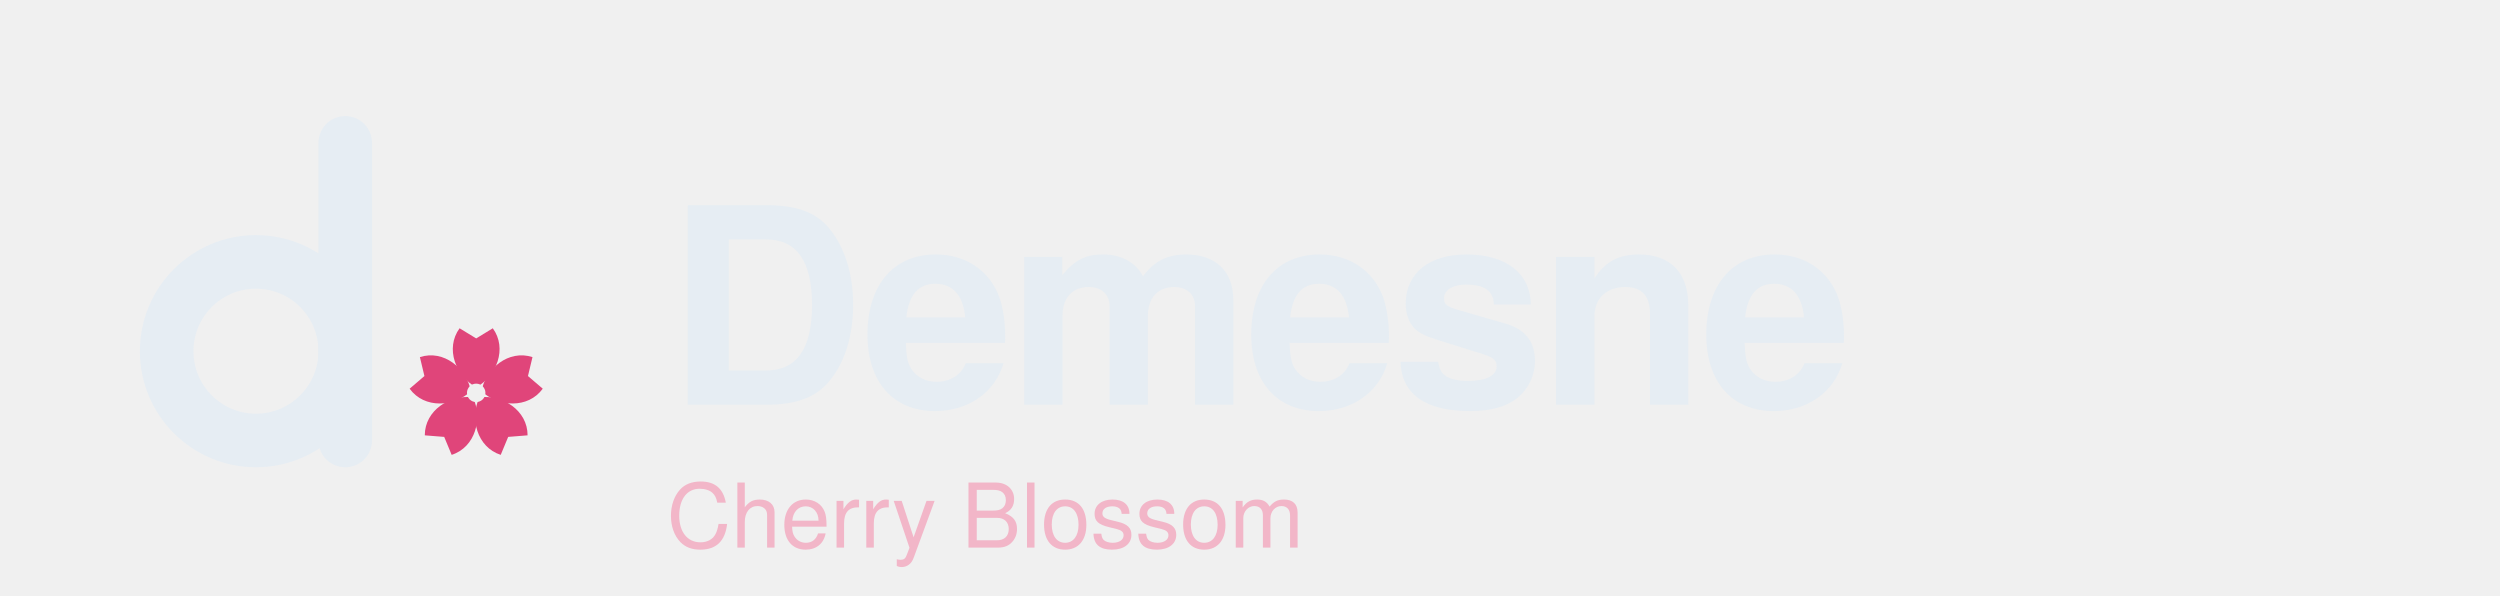
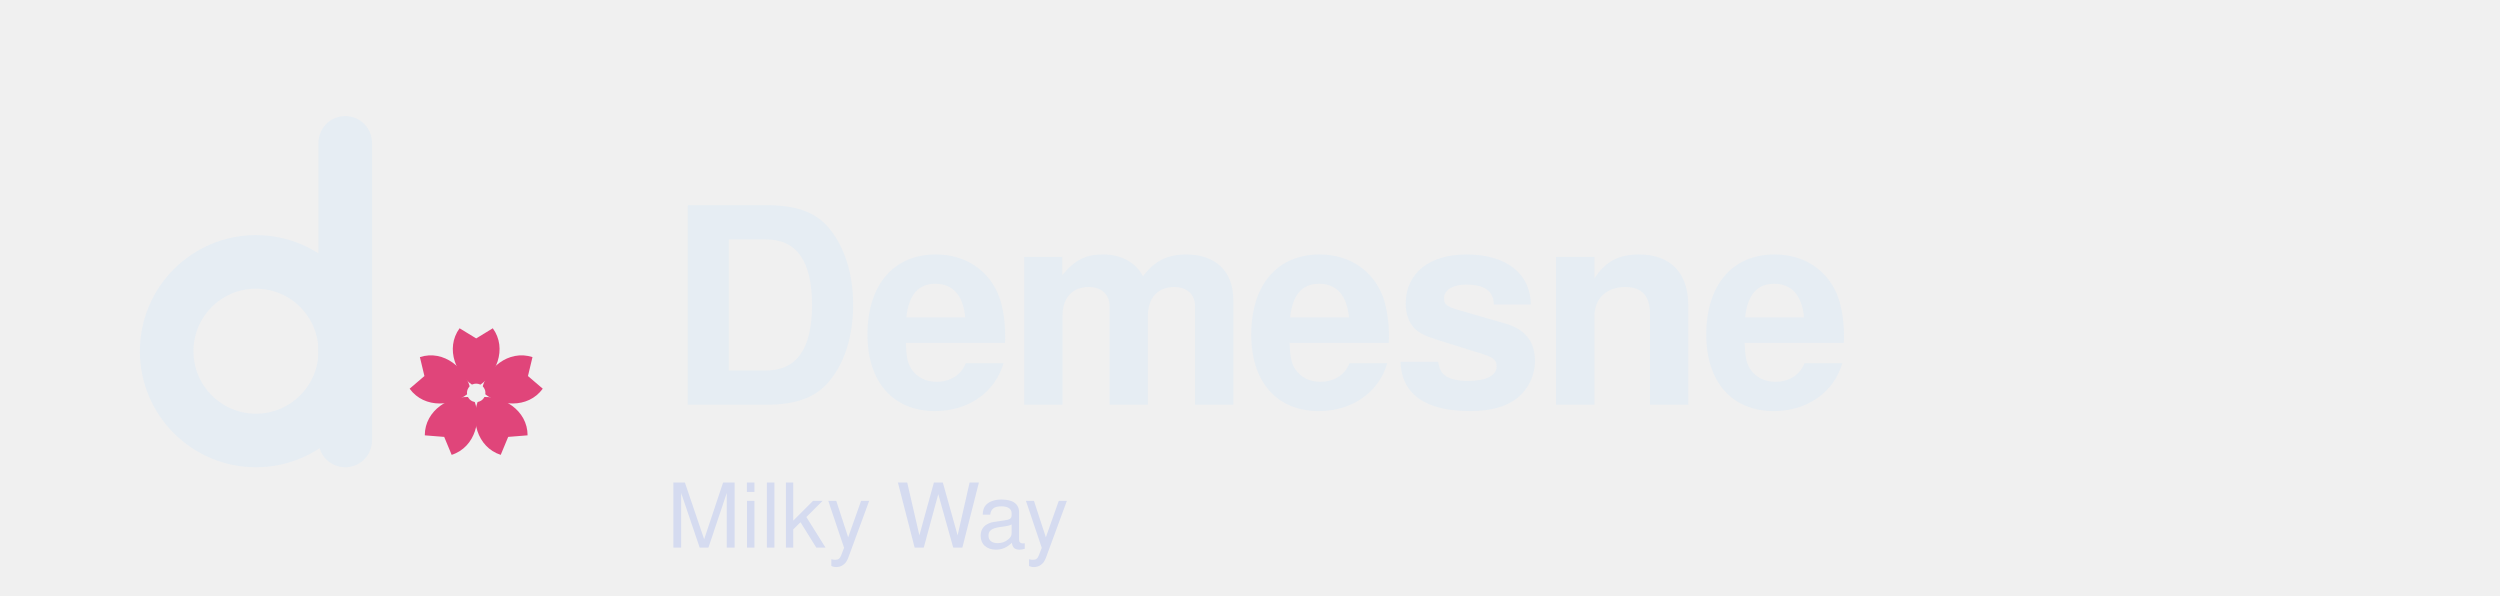
- <svg xmlns="http://www.w3.org/2000/svg" width="420" height="100" viewBox="0 0 420 100" role="img" aria-label="d. Demesne, Cherry Blossom">
+ <svg xmlns="http://www.w3.org/2000/svg" width="420" height="100" viewBox="0 0 420 100" role="img" aria-label="d. Demesne, Milky Way">
  <defs>
    <mask id="heart">
      <rect x="-40" y="-40" width="80" height="80" fill="#fff" />
      <circle r="5" fill="#000" />
    </mask>
  </defs>
  <g transform="translate(0 0) scale(1)">
    <circle cx="43" cy="59" r="15" fill="none" stroke="#e6edf3" stroke-width="9" />
    <path d="M58 24V74" stroke="#e6edf3" stroke-width="9" stroke-linecap="round" />
    <g transform="translate(80 66) scale(.31)" fill="#e0457a" mask="url(#heart)">
      <path d="M0 -3C-11 -9 -17 -24 -9 -35L0 -29.5L9 -35C17 -24 11 -9 0 -3Z" transform="rotate(0)" />
      <path d="M0 -3C-11 -9 -17 -24 -9 -35L0 -29.5L9 -35C17 -24 11 -9 0 -3Z" transform="rotate(72)" />
      <path d="M0 -3C-11 -9 -17 -24 -9 -35L0 -29.5L9 -35C17 -24 11 -9 0 -3Z" transform="rotate(144)" />
      <path d="M0 -3C-11 -9 -17 -24 -9 -35L0 -29.5L9 -35C17 -24 11 -9 0 -3Z" transform="rotate(216)" />
      <path d="M0 -3C-11 -9 -17 -24 -9 -35L0 -29.5L9 -35C17 -24 11 -9 0 -3Z" transform="rotate(288)" />
    </g>
  </g>
  <text x="112" y="68" font-family="-apple-system, BlinkMacSystemFont, 'Segoe UI', Helvetica, Arial, sans-serif" font-size="46" font-weight="600" letter-spacing="-1" fill="#e6edf3">Demesne</text>
-   <text x="112" y="92" font-family="-apple-system, BlinkMacSystemFont, 'Segoe UI', Helvetica, Arial, sans-serif" font-size="15" fill="#f2b6c8">Cherry Blossom</text>
+   <text x="112" y="92" font-family="-apple-system, BlinkMacSystemFont, 'Segoe UI', Helvetica, Arial, sans-serif" font-size="15" fill="#d5dbf0">Milky Way</text>
</svg>
